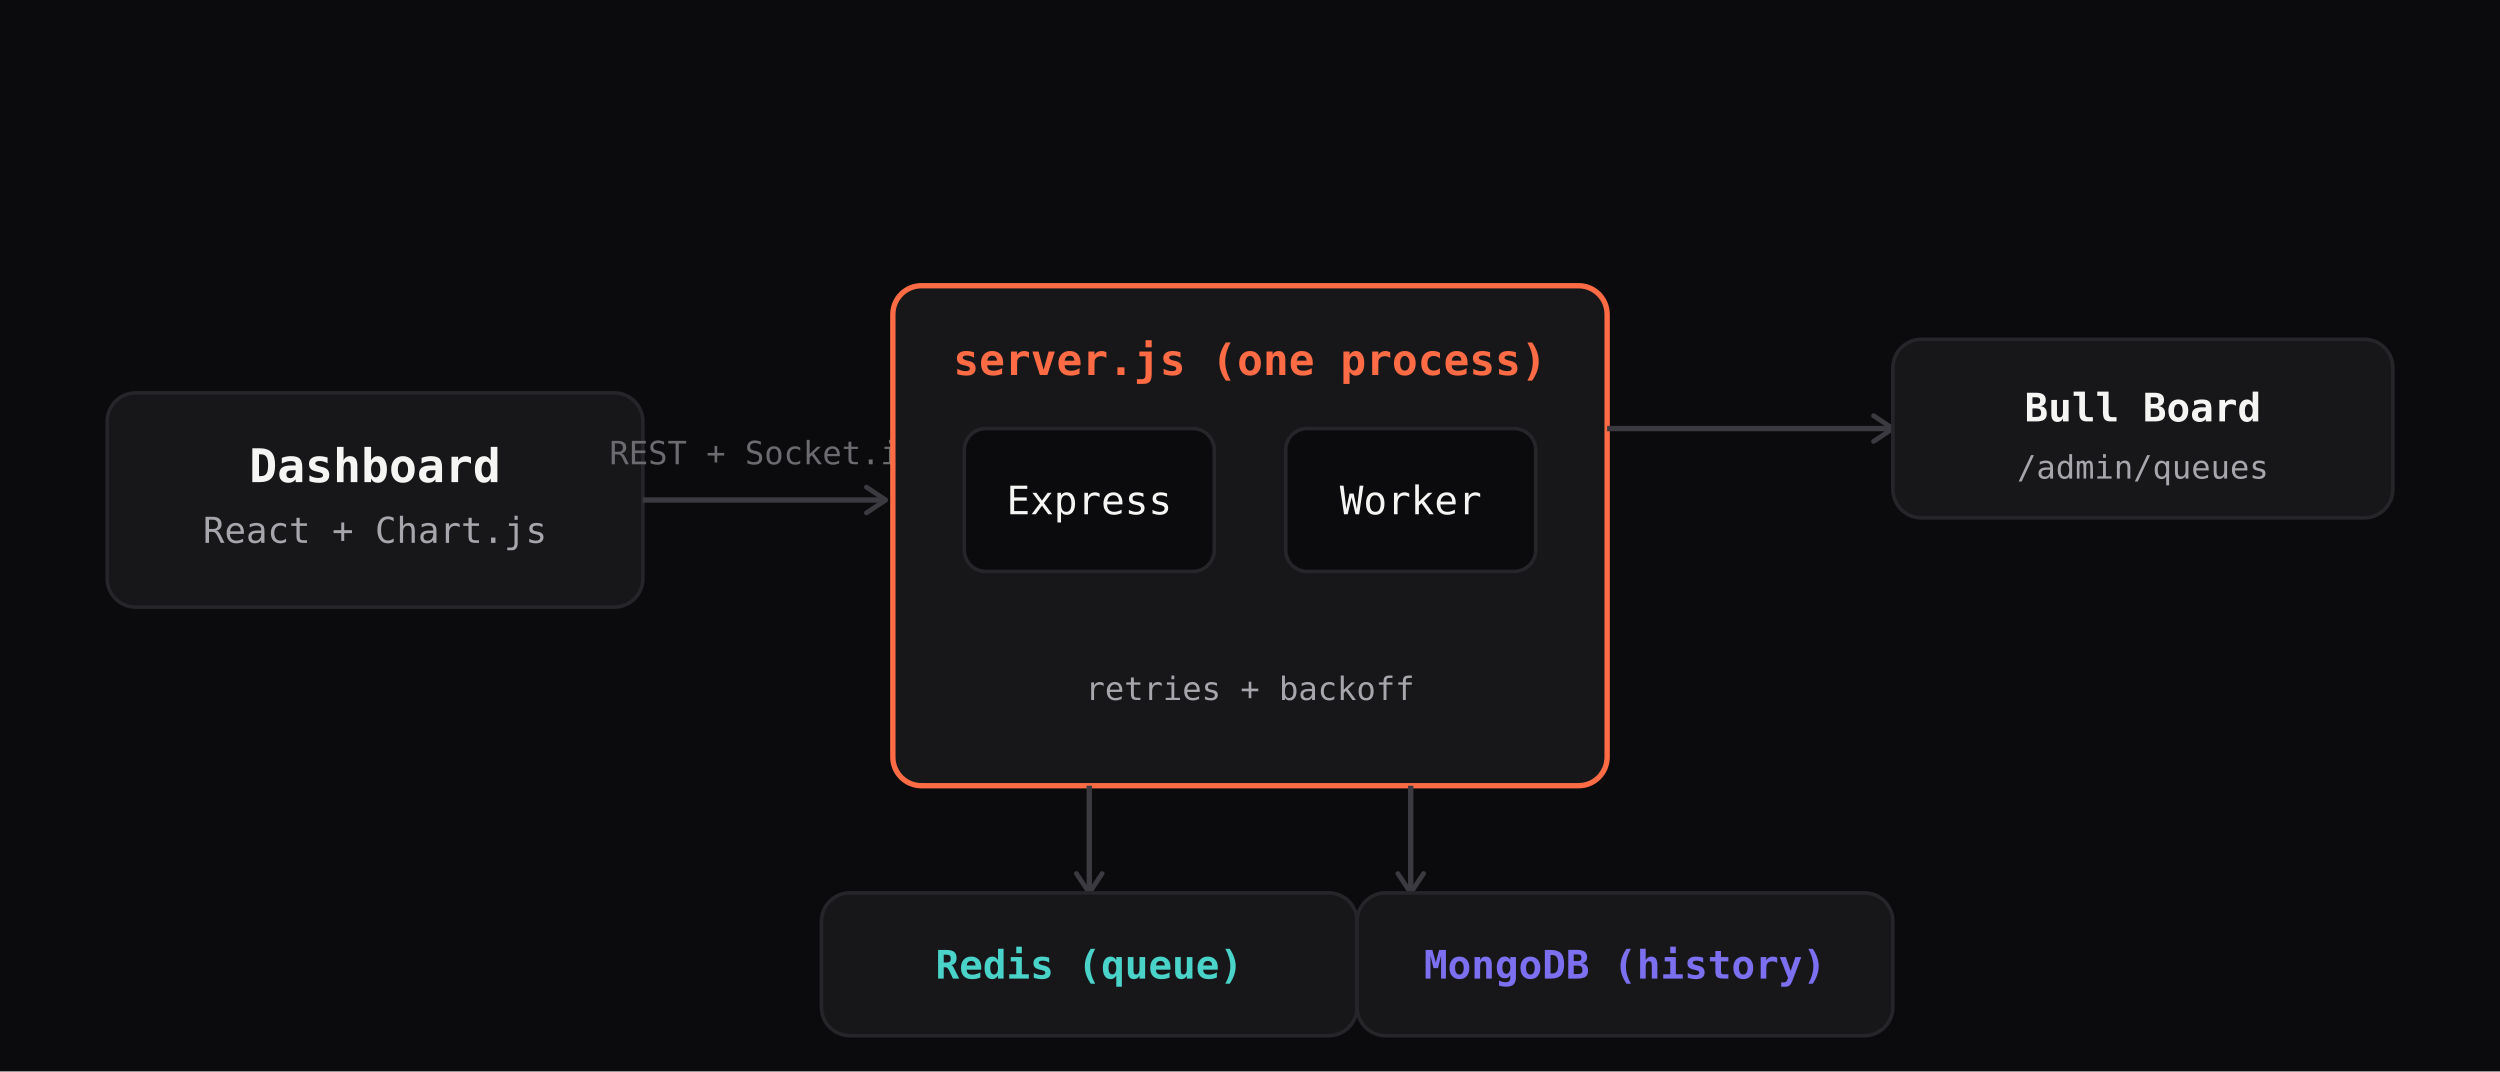
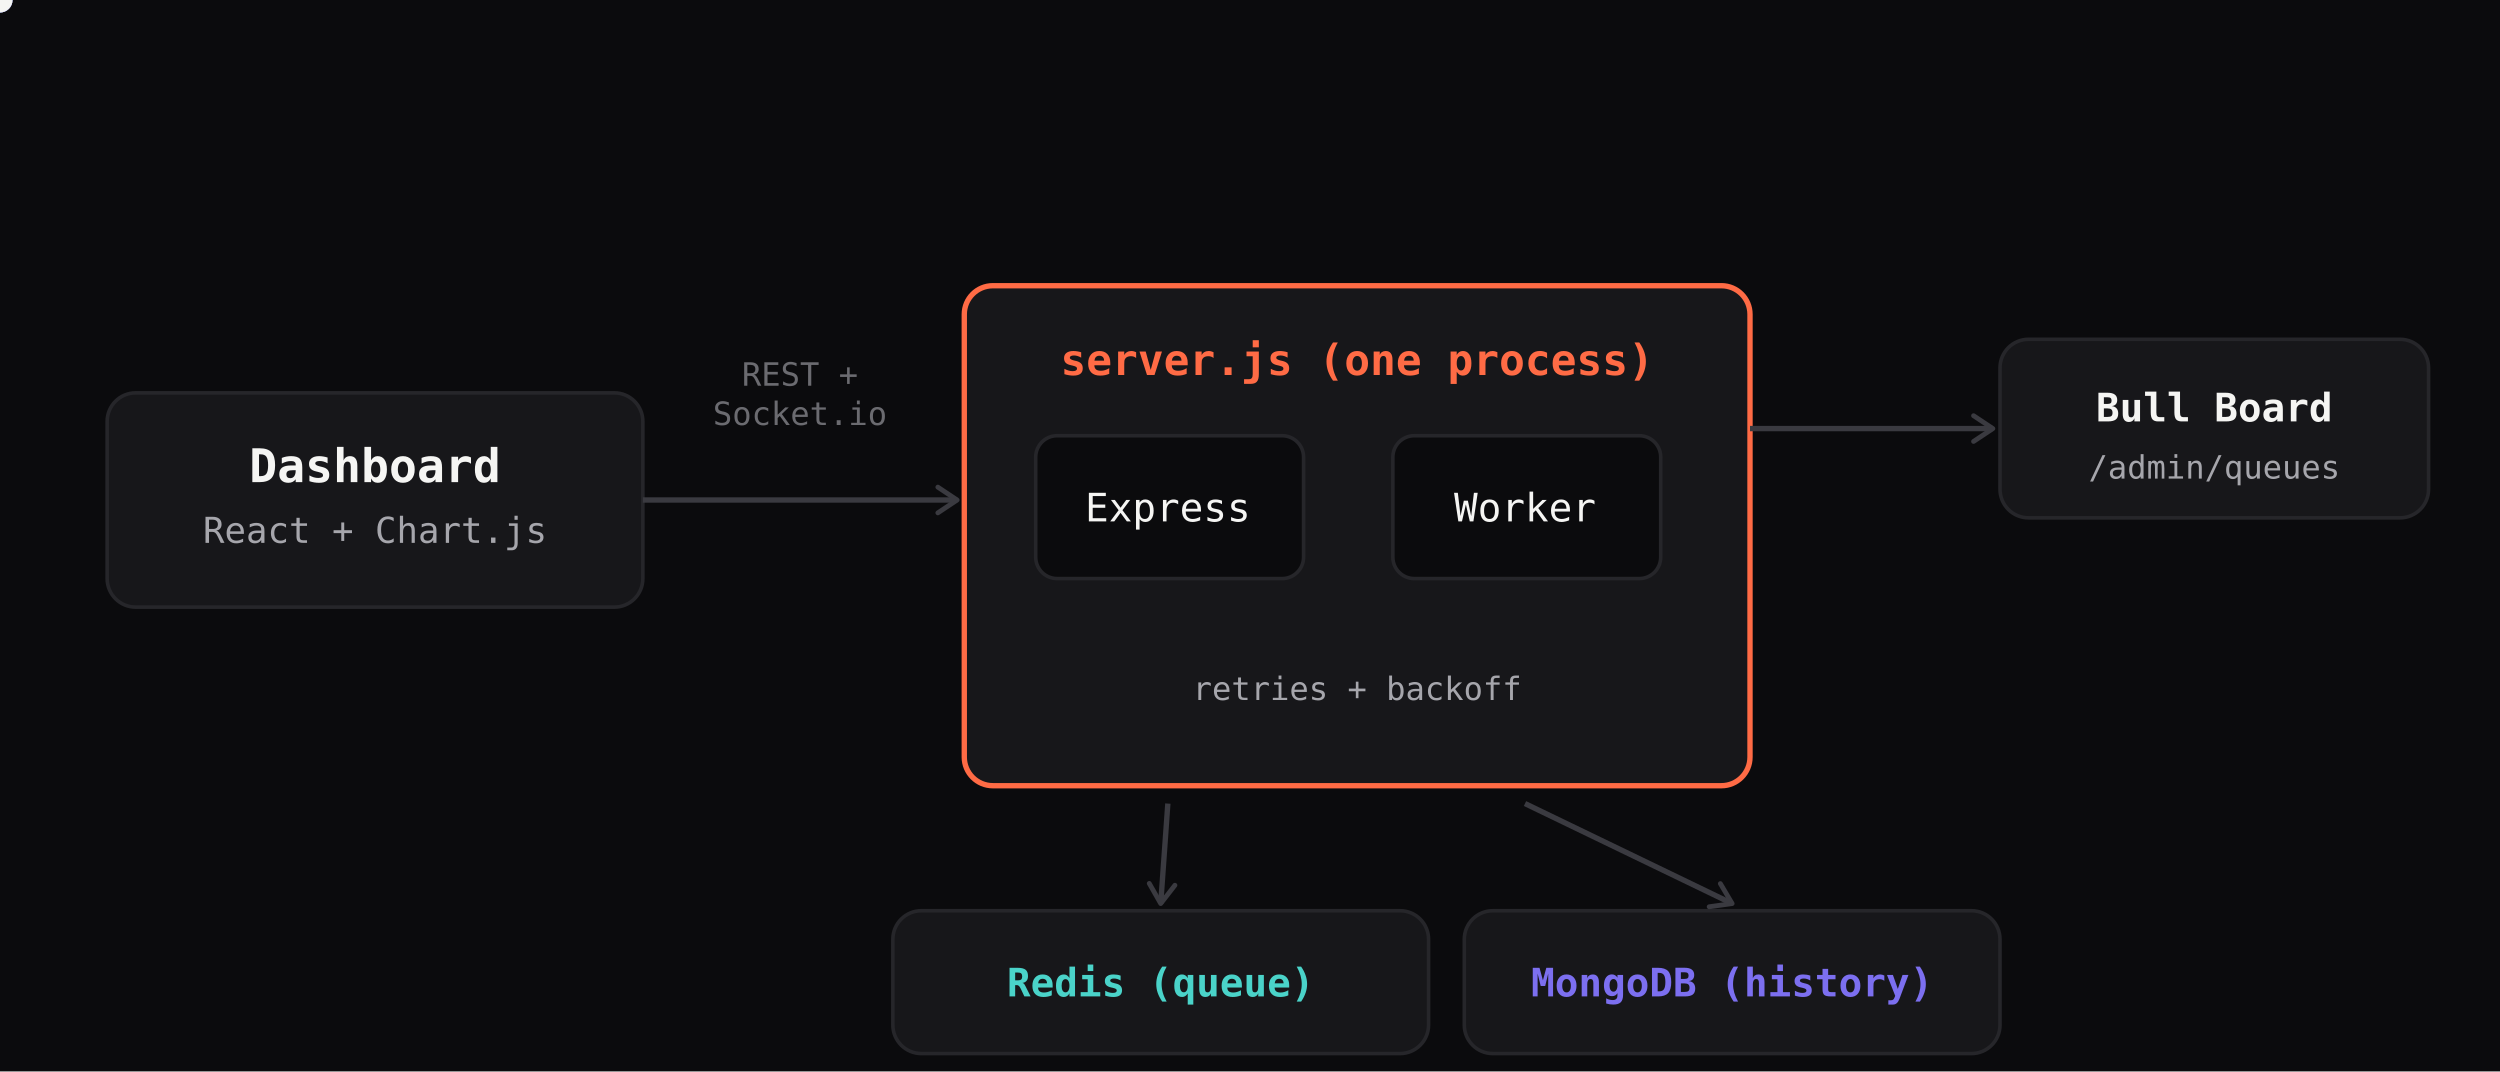
<svg xmlns="http://www.w3.org/2000/svg" width="700" height="300" viewBox="0 0 700 300">
  <rect width="700" height="300" fill="#0B0B0D" />
  <defs>
    <marker id="arrow" viewBox="0 0 10 10" refX="8" refY="5" markerWidth="6" markerHeight="6" orient="auto-start-reverse">
      <path d="M2 1L8 5L2 9" fill="none" stroke="#3A3A40" stroke-width="1.5" stroke-linecap="round" stroke-linejoin="round" />
    </marker>
  </defs>
  <rect x="30" y="110" width="150" height="60" rx="8" fill="#17171A" stroke="#26262A" />
  <text x="105" y="135" text-anchor="middle" fill="#F5F5F3" font-family="'JetBrains Mono', monospace" font-size="13" font-weight="700">Dashboard</text>
  <text x="105" y="152" text-anchor="middle" fill="#A6A6AC" font-family="'JetBrains Mono', monospace" font-size="10">React + Chart.js</text>
-   <line x1="180" y1="140" x2="248" y2="140" stroke="#3A3A40" stroke-width="1.5" marker-end="url(#arrow)" />
-   <text x="214" y="130" text-anchor="middle" fill="#6B6B70" font-family="'JetBrains Mono', monospace" font-size="9">REST + Socket.io</text>
-   <rect x="250" y="80" width="200" height="140" rx="8" fill="#17171A" stroke="#FF6B45" stroke-width="1.5" />
-   <text x="350" y="105" text-anchor="middle" fill="#FF6B45" font-family="'JetBrains Mono', monospace" font-size="12" font-weight="700">server.js (one process)</text>
-   <rect x="270" y="120" width="70" height="40" rx="6" fill="#0B0B0D" stroke="#26262A" />
-   <text x="305" y="144" text-anchor="middle" fill="#F5F5F3" font-family="'JetBrains Mono', monospace" font-size="11">Express</text>
-   <rect x="360" y="120" width="70" height="40" rx="6" fill="#0B0B0D" stroke="#26262A" />
-   <text x="395" y="144" text-anchor="middle" fill="#F5F5F3" font-family="'JetBrains Mono', monospace" font-size="11">Worker</text>
-   <text x="350" y="196" text-anchor="middle" fill="#A6A6AC" font-family="'JetBrains Mono', monospace" font-size="9">retries + backoff</text>
-   <line x1="305" y1="220" x2="305" y2="250" stroke="#3A3A40" stroke-width="1.5" marker-end="url(#arrow)" />
-   <line x1="395" y1="220" x2="395" y2="250" stroke="#3A3A40" stroke-width="1.5" marker-end="url(#arrow)" />
-   <rect x="230" y="250" width="150" height="40" rx="8" fill="#17171A" stroke="#26262A" />
-   <text x="305" y="274" text-anchor="middle" fill="#4AD3C9" font-family="'JetBrains Mono', monospace" font-size="11" font-weight="700">Redis (queue)</text>
-   <rect x="380" y="250" width="150" height="40" rx="8" fill="#17171A" stroke="#26262A" />
-   <text x="455" y="274" text-anchor="middle" fill="#7C6FF0" font-family="'JetBrains Mono', monospace" font-size="11" font-weight="700">MongoDB (history)</text>
-   <line x1="450" y1="120" x2="530" y2="120" stroke="#3A3A40" stroke-width="1.5" marker-end="url(#arrow)" />
-   <rect x="530" y="95" width="140" height="50" rx="8" fill="#17171A" stroke="#26262A" />
-   <text x="600" y="118" text-anchor="middle" fill="#F5F5F3" font-family="'JetBrains Mono', monospace" font-size="11" font-weight="700">Bull Board</text>
-   <text x="600" y="134" text-anchor="middle" fill="#A6A6AC" font-family="'JetBrains Mono', monospace" font-size="9">/admin/queues</text>
+   <rect x="270" y="80" width="220" height="140" rx="8" fill="#17171A" stroke="#FF6B45" stroke-width="1.5" />
+   <text x="380" y="105" text-anchor="middle" fill="#FF6B45" font-family="'JetBrains Mono', monospace" font-size="12" font-weight="700">server.js (one process)</text>
+   <rect x="290" y="122" width="75" height="40" rx="6" fill="#0B0B0D" stroke="#26262A" />
+   <text x="327" y="146" text-anchor="middle" fill="#F5F5F3" font-family="'JetBrains Mono', monospace" font-size="11">Express</text>
+   <rect x="390" y="122" width="75" height="40" rx="6" fill="#0B0B0D" stroke="#26262A" />
+   <text x="427" y="146" text-anchor="middle" fill="#F5F5F3" font-family="'JetBrains Mono', monospace" font-size="11">Worker</text>
+   <text x="380" y="196" text-anchor="middle" fill="#A6A6AC" font-family="'JetBrains Mono', monospace" font-size="9">retries + backoff</text>
+   <rect x="250" y="255" width="150" height="40" rx="8" fill="#17171A" stroke="#26262A" />
+   <text x="325" y="279" text-anchor="middle" fill="#4AD3C9" font-family="'JetBrains Mono', monospace" font-size="11" font-weight="700">Redis (queue)</text>
+   <rect x="410" y="255" width="150" height="40" rx="8" fill="#17171A" stroke="#26262A" />
+   <text x="485" y="279" text-anchor="middle" fill="#7C6FF0" font-family="'JetBrains Mono', monospace" font-size="11" font-weight="700">MongoDB (history)</text>
+   <rect x="560" y="95" width="120" height="50" rx="8" fill="#17171A" stroke="#26262A" />
+   <text x="620" y="118" text-anchor="middle" fill="#F5F5F3" font-family="'JetBrains Mono', monospace" font-size="11" font-weight="700">Bull Board</text>
+   <text x="620" y="134" text-anchor="middle" fill="#A6A6AC" font-family="'JetBrains Mono', monospace" font-size="9">/admin/queues</text>
+   <path d="M180 140 L268 140" fill="none" stroke="#3A3A40" stroke-width="1.5" marker-end="url(#arrow)" />
+   <text x="224" y="108" text-anchor="middle" fill="#6B6B70" font-family="'JetBrains Mono', monospace" font-size="9">REST +</text>
+   <text x="224" y="119" text-anchor="middle" fill="#6B6B70" font-family="'JetBrains Mono', monospace" font-size="9">Socket.io</text>
+   <circle r="3.5" fill="#FF6B45">
+     <animateMotion dur="2s" repeatCount="indefinite" path="M180 140 L268 140" />
+   </circle>
+   <path d="M327 225 L325 253" fill="none" stroke="#3A3A40" stroke-width="1.5" marker-end="url(#arrow)" />
+   <circle r="3.5" fill="#4AD3C9">
+     <animateMotion dur="1.6s" repeatCount="indefinite" path="M327 225 L325 253" begin="0.3s" />
+   </circle>
+   <path d="M427 225 L485 253" fill="none" stroke="#3A3A40" stroke-width="1.5" marker-end="url(#arrow)" />
+   <circle r="3.5" fill="#7C6FF0">
+     <animateMotion dur="1.8s" repeatCount="indefinite" path="M427 225 L485 253" begin="0.8s" />
+   </circle>
+   <path d="M490 120 L558 120" fill="none" stroke="#3A3A40" stroke-width="1.5" marker-end="url(#arrow)" />
+   <circle r="3.5" fill="#F5F5F3">
+     <animateMotion dur="2.2s" repeatCount="indefinite" path="M490 120 L558 120" begin="1.1s" />
+   </circle>
</svg>
